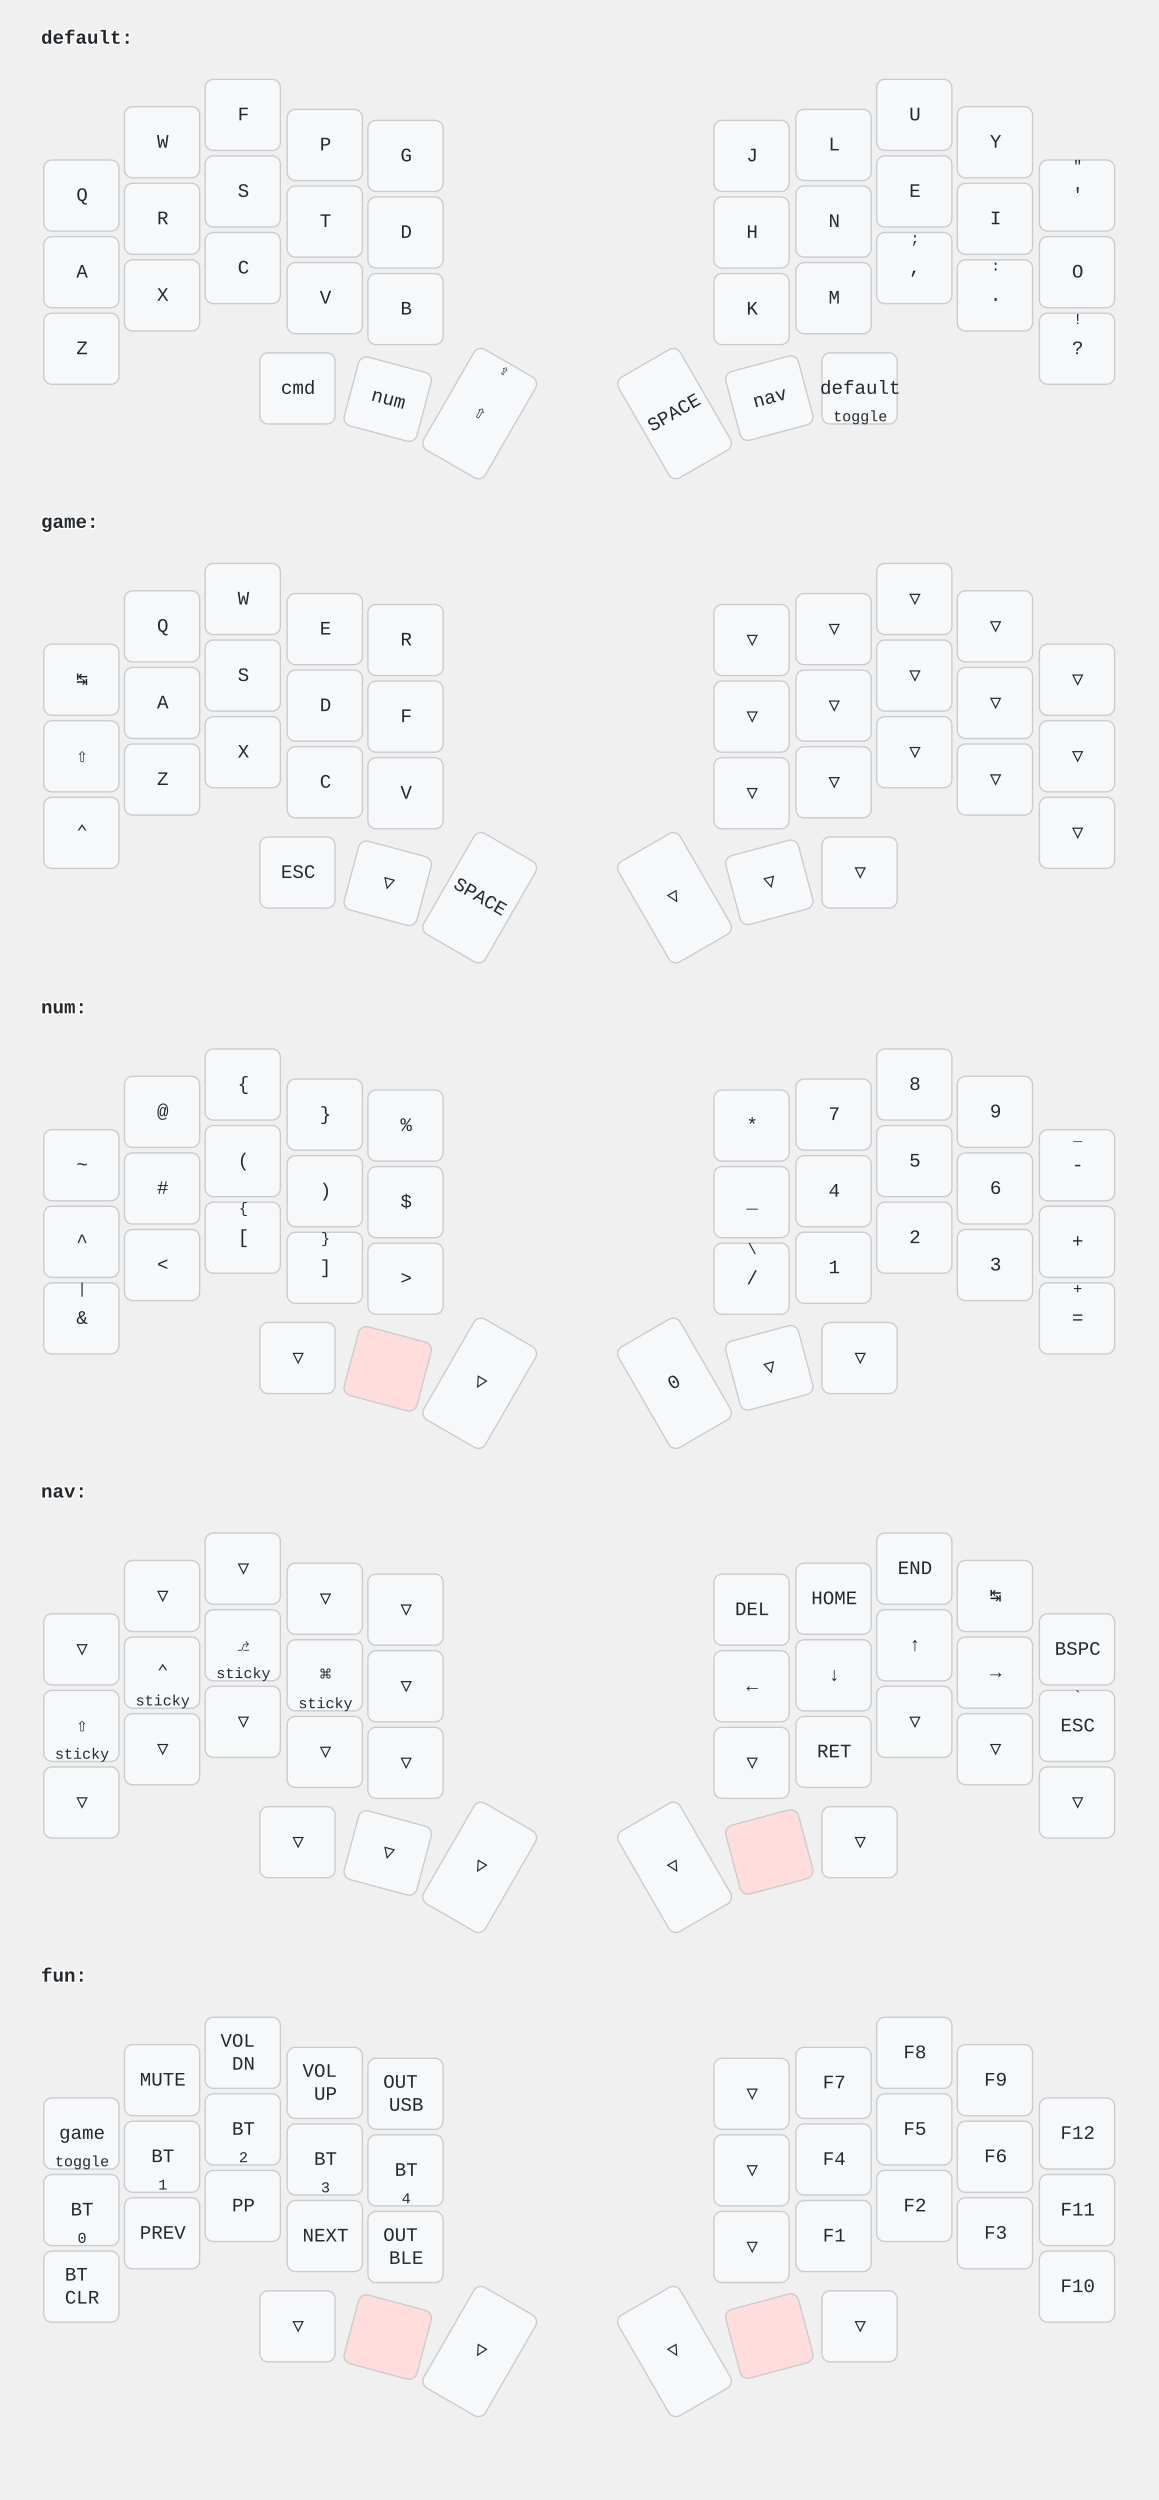
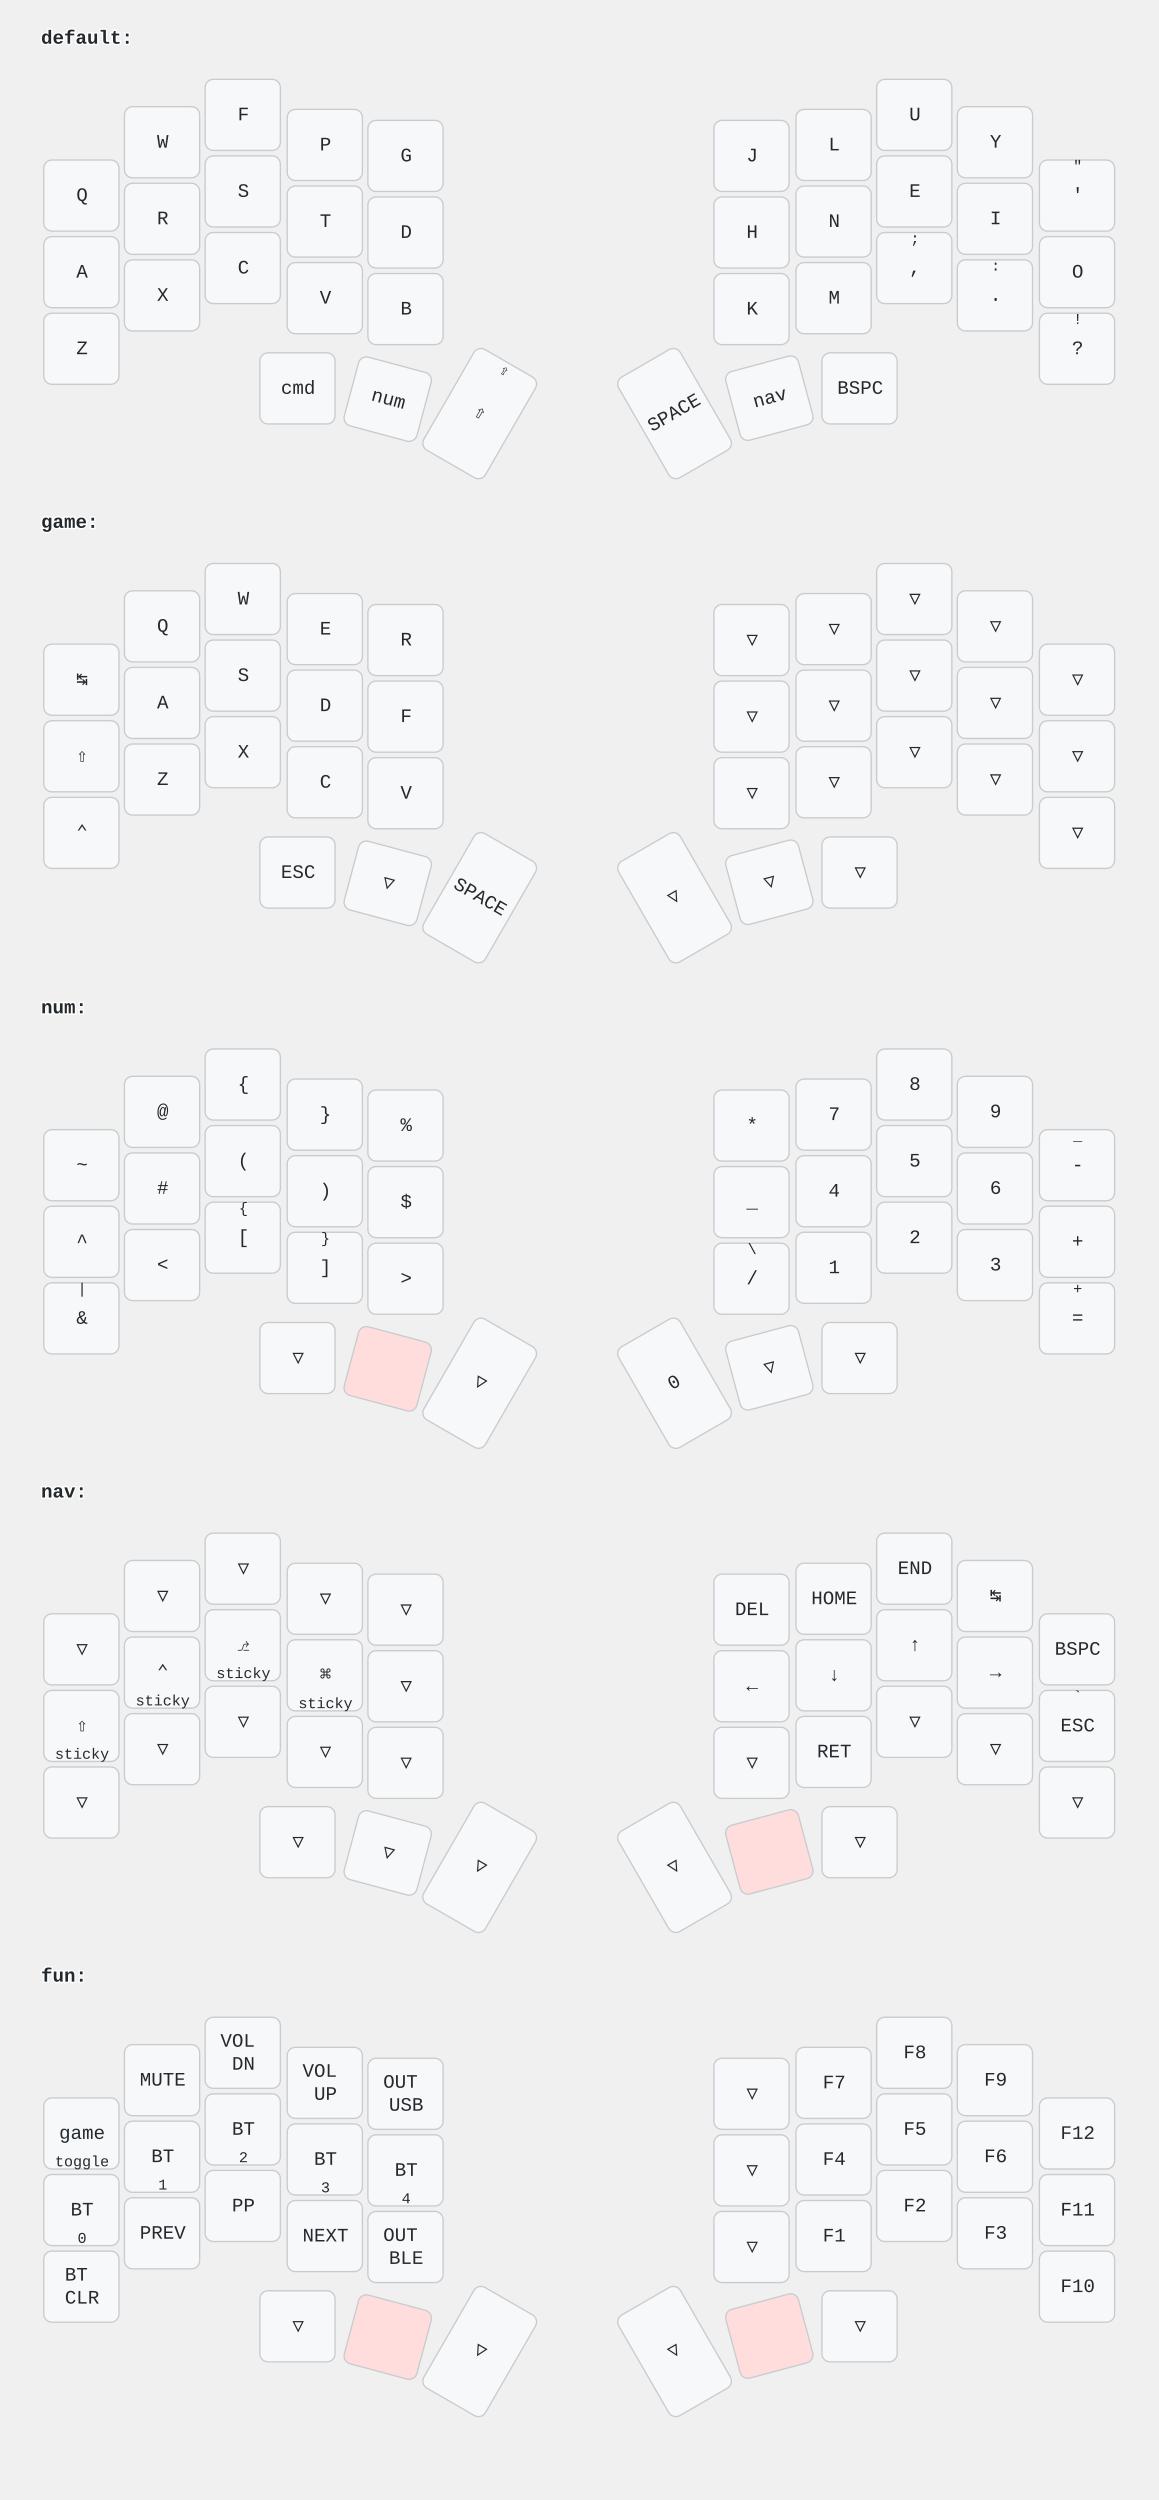
<svg xmlns="http://www.w3.org/2000/svg" width="847" height="1828" viewBox="0 0 847 1828" class="keymap">
  <style>/* font and background color specifications */
svg {
    font-family: SFMono-Regular,Consolas,Liberation Mono,Menlo,monospace;
    font-size: 14px;
    font-kerning: normal;
    text-rendering: optimizeLegibility;
    fill: #24292e;
}

/* default key styling */
rect {
    fill: #f6f8fa;
    stroke: #c9cccf;
    stroke-width: 1;
}

/* color accent for combo boxes */
rect.combo {
    fill: #cdf;
}

/* color accent for held keys */
rect.held, rect.combo.held {
    fill: #fdd;
}

/* color accent for ghost (optional) keys */
rect.ghost, rect.combo.ghost {
    fill: #ddd;
}

text {
    text-anchor: middle;
    dominant-baseline: middle;
}

/* styling for layer labels */
text.label {
    font-weight: bold;
    text-anchor: start;
    stroke: white;
    stroke-width: 2;
    paint-order: stroke;
}

/* styling for combo tap, and key hold/shifted label text */
text.combo, text.hold, text.shifted {
    font-size: 11px;
}

text.hold {
    text-anchor: middle;
    dominant-baseline: auto;
}

text.shifted {
    text-anchor: middle;
    dominant-baseline: hanging;
}

/* styling for hold/shifted label text in combo box */
text.combo.hold, text.combo.shifted {
    font-size: 8px;
}

/* styling for combo dendrons */
path {
    stroke-width: 1;
    stroke: gray;
    fill: none;
}
</style>
  <g transform="translate(30, 0)" class="layer-default">
    <text x="0" y="28" class="label" id="default">default:</text>
    <g transform="translate(0, 56)">
      <g transform="translate(30, 87)" class="key keypos-0">
        <rect rx="6" ry="6" x="-28" y="-26" width="55" height="52" class="key" />
        <text x="0" y="0" class="key tap">Q</text>
      </g>
      <g transform="translate(89, 48)" class="key keypos-1">
        <rect rx="6" ry="6" x="-28" y="-26" width="55" height="52" class="key" />
        <text x="0" y="0" class="key tap">W</text>
      </g>
      <g transform="translate(148, 28)" class="key keypos-2">
        <rect rx="6" ry="6" x="-28" y="-26" width="55" height="52" class="key" />
        <text x="0" y="0" class="key tap">F</text>
      </g>
      <g transform="translate(208, 50)" class="key keypos-3">
        <rect rx="6" ry="6" x="-28" y="-26" width="55" height="52" class="key" />
        <text x="0" y="0" class="key tap">P</text>
      </g>
      <g transform="translate(267, 58)" class="key keypos-4">
        <rect rx="6" ry="6" x="-28" y="-26" width="55" height="52" class="key" />
        <text x="0" y="0" class="key tap">G</text>
      </g>
      <g transform="translate(520, 58)" class="key keypos-5">
        <rect rx="6" ry="6" x="-28" y="-26" width="55" height="52" class="key" />
        <text x="0" y="0" class="key tap">J</text>
      </g>
      <g transform="translate(580, 50)" class="key keypos-6">
        <rect rx="6" ry="6" x="-28" y="-26" width="55" height="52" class="key" />
        <text x="0" y="0" class="key tap">L</text>
      </g>
      <g transform="translate(639, 28)" class="key keypos-7">
        <rect rx="6" ry="6" x="-28" y="-26" width="55" height="52" class="key" />
        <text x="0" y="0" class="key tap">U</text>
      </g>
      <g transform="translate(698, 48)" class="key keypos-8">
        <rect rx="6" ry="6" x="-28" y="-26" width="55" height="52" class="key" />
        <text x="0" y="0" class="key tap">Y</text>
      </g>
      <g transform="translate(758, 87)" class="key keypos-9">
        <rect rx="6" ry="6" x="-28" y="-26" width="55" height="52" class="key" />
        <text x="0" y="0" class="key tap">'</text>
        <text x="0" y="-24" class="key shifted">"</text>
      </g>
      <g transform="translate(30, 143)" class="key keypos-10">
        <rect rx="6" ry="6" x="-28" y="-26" width="55" height="52" class="key" />
        <text x="0" y="0" class="key tap">A</text>
      </g>
      <g transform="translate(89, 104)" class="key keypos-11">
        <rect rx="6" ry="6" x="-28" y="-26" width="55" height="52" class="key" />
        <text x="0" y="0" class="key tap">R</text>
      </g>
      <g transform="translate(148, 84)" class="key keypos-12">
        <rect rx="6" ry="6" x="-28" y="-26" width="55" height="52" class="key" />
        <text x="0" y="0" class="key tap">S</text>
      </g>
      <g transform="translate(208, 106)" class="key keypos-13">
        <rect rx="6" ry="6" x="-28" y="-26" width="55" height="52" class="key" />
        <text x="0" y="0" class="key tap">T</text>
      </g>
      <g transform="translate(267, 114)" class="key keypos-14">
        <rect rx="6" ry="6" x="-28" y="-26" width="55" height="52" class="key" />
        <text x="0" y="0" class="key tap">D</text>
      </g>
      <g transform="translate(520, 114)" class="key keypos-15">
        <rect rx="6" ry="6" x="-28" y="-26" width="55" height="52" class="key" />
        <text x="0" y="0" class="key tap">H</text>
      </g>
      <g transform="translate(580, 106)" class="key keypos-16">
        <rect rx="6" ry="6" x="-28" y="-26" width="55" height="52" class="key" />
        <text x="0" y="0" class="key tap">N</text>
      </g>
      <g transform="translate(639, 84)" class="key keypos-17">
        <rect rx="6" ry="6" x="-28" y="-26" width="55" height="52" class="key" />
        <text x="0" y="0" class="key tap">E</text>
      </g>
      <g transform="translate(698, 104)" class="key keypos-18">
        <rect rx="6" ry="6" x="-28" y="-26" width="55" height="52" class="key" />
        <text x="0" y="0" class="key tap">I</text>
      </g>
      <g transform="translate(758, 143)" class="key keypos-19">
        <rect rx="6" ry="6" x="-28" y="-26" width="55" height="52" class="key" />
        <text x="0" y="0" class="key tap">O</text>
      </g>
      <g transform="translate(30, 199)" class="key keypos-20">
        <rect rx="6" ry="6" x="-28" y="-26" width="55" height="52" class="key" />
        <text x="0" y="0" class="key tap">Z</text>
      </g>
      <g transform="translate(89, 160)" class="key keypos-21">
        <rect rx="6" ry="6" x="-28" y="-26" width="55" height="52" class="key" />
        <text x="0" y="0" class="key tap">X</text>
      </g>
      <g transform="translate(148, 140)" class="key keypos-22">
        <rect rx="6" ry="6" x="-28" y="-26" width="55" height="52" class="key" />
        <text x="0" y="0" class="key tap">C</text>
      </g>
      <g transform="translate(208, 162)" class="key keypos-23">
        <rect rx="6" ry="6" x="-28" y="-26" width="55" height="52" class="key" />
        <text x="0" y="0" class="key tap">V</text>
      </g>
      <g transform="translate(267, 170)" class="key keypos-24">
        <rect rx="6" ry="6" x="-28" y="-26" width="55" height="52" class="key" />
        <text x="0" y="0" class="key tap">B</text>
      </g>
      <g transform="translate(520, 170)" class="key keypos-25">
        <rect rx="6" ry="6" x="-28" y="-26" width="55" height="52" class="key" />
        <text x="0" y="0" class="key tap">K</text>
      </g>
      <g transform="translate(580, 162)" class="key keypos-26">
        <rect rx="6" ry="6" x="-28" y="-26" width="55" height="52" class="key" />
        <text x="0" y="0" class="key tap">M</text>
      </g>
      <g transform="translate(639, 140)" class="key keypos-27">
        <rect rx="6" ry="6" x="-28" y="-26" width="55" height="52" class="key" />
        <text x="0" y="0" class="key tap">,</text>
        <text x="0" y="-24" class="key shifted">;</text>
      </g>
      <g transform="translate(698, 160)" class="key keypos-28">
        <rect rx="6" ry="6" x="-28" y="-26" width="55" height="52" class="key" />
        <text x="0" y="0" class="key tap">.</text>
        <text x="0" y="-24" class="key shifted">:</text>
      </g>
      <g transform="translate(758, 199)" class="key keypos-29">
        <rect rx="6" ry="6" x="-28" y="-26" width="55" height="52" class="key" />
        <text x="0" y="0" class="key tap">?</text>
        <text x="0" y="-24" class="key shifted">!</text>
      </g>
      <g transform="translate(188, 228)" class="key keypos-30">
        <rect rx="6" ry="6" x="-28" y="-26" width="55" height="52" class="key" />
        <text x="0" y="0" class="key tap">cmd</text>
      </g>
      <g transform="translate(254, 236) rotate(15.0)" class="key keypos-31">
        <rect rx="6" ry="6" x="-28" y="-26" width="55" height="52" class="key" />
        <a href="#num">
          <text x="0" y="0" class="key tap layer-activator">num</text>
        </a>
      </g>
      <g transform="translate(321, 246) rotate(30.0)" class="key keypos-32">
        <rect rx="6" ry="6" x="-26" y="-42" width="52" height="85" class="key" />
        <text x="0" y="0" class="key tap">⇧</text>
        <text x="0" y="-40" class="key shifted">⇪</text>
      </g>
      <g transform="translate(463, 246) rotate(-30.0)" class="key keypos-33">
        <rect rx="6" ry="6" x="-26" y="-42" width="52" height="85" class="key" />
        <text x="0" y="0" class="key tap">SPACE</text>
      </g>
      <g transform="translate(533, 235) rotate(-15.0)" class="key keypos-34">
        <rect rx="6" ry="6" x="-28" y="-26" width="55" height="52" class="key" />
        <a href="#nav">
          <text x="0" y="0" class="key tap layer-activator">nav</text>
        </a>
      </g>
      <g transform="translate(599, 228)" class="key keypos-35">
        <rect rx="6" ry="6" x="-28" y="-26" width="55" height="52" class="key" />
-         <a href="#default">
-           <text x="0" y="0" class="key tap layer-activator">default</text>
-         </a>
-         <text x="0" y="24" class="key hold">toggle</text>
+         <text x="0" y="0" class="key tap">BSPC</text>
      </g>
    </g>
  </g>
  <g transform="translate(30, 354)" class="layer-game">
    <text x="0" y="28" class="label" id="game">game:</text>
    <g transform="translate(0, 56)">
      <g transform="translate(30, 87)" class="key keypos-0">
        <rect rx="6" ry="6" x="-28" y="-26" width="55" height="52" class="key" />
        <text x="0" y="0" class="key tap">↹</text>
      </g>
      <g transform="translate(89, 48)" class="key keypos-1">
        <rect rx="6" ry="6" x="-28" y="-26" width="55" height="52" class="key" />
        <text x="0" y="0" class="key tap">Q</text>
      </g>
      <g transform="translate(148, 28)" class="key keypos-2">
        <rect rx="6" ry="6" x="-28" y="-26" width="55" height="52" class="key" />
        <text x="0" y="0" class="key tap">W</text>
      </g>
      <g transform="translate(208, 50)" class="key keypos-3">
        <rect rx="6" ry="6" x="-28" y="-26" width="55" height="52" class="key" />
        <text x="0" y="0" class="key tap">E</text>
      </g>
      <g transform="translate(267, 58)" class="key keypos-4">
        <rect rx="6" ry="6" x="-28" y="-26" width="55" height="52" class="key" />
        <text x="0" y="0" class="key tap">R</text>
      </g>
      <g transform="translate(520, 58)" class="key trans keypos-5">
        <rect rx="6" ry="6" x="-28" y="-26" width="55" height="52" class="key trans" />
        <text x="0" y="0" class="key trans tap">▽</text>
      </g>
      <g transform="translate(580, 50)" class="key trans keypos-6">
        <rect rx="6" ry="6" x="-28" y="-26" width="55" height="52" class="key trans" />
        <text x="0" y="0" class="key trans tap">▽</text>
      </g>
      <g transform="translate(639, 28)" class="key trans keypos-7">
        <rect rx="6" ry="6" x="-28" y="-26" width="55" height="52" class="key trans" />
        <text x="0" y="0" class="key trans tap">▽</text>
      </g>
      <g transform="translate(698, 48)" class="key trans keypos-8">
        <rect rx="6" ry="6" x="-28" y="-26" width="55" height="52" class="key trans" />
        <text x="0" y="0" class="key trans tap">▽</text>
      </g>
      <g transform="translate(758, 87)" class="key trans keypos-9">
        <rect rx="6" ry="6" x="-28" y="-26" width="55" height="52" class="key trans" />
        <text x="0" y="0" class="key trans tap">▽</text>
      </g>
      <g transform="translate(30, 143)" class="key keypos-10">
        <rect rx="6" ry="6" x="-28" y="-26" width="55" height="52" class="key" />
        <text x="0" y="0" class="key tap">⇧</text>
      </g>
      <g transform="translate(89, 104)" class="key keypos-11">
        <rect rx="6" ry="6" x="-28" y="-26" width="55" height="52" class="key" />
        <text x="0" y="0" class="key tap">A</text>
      </g>
      <g transform="translate(148, 84)" class="key keypos-12">
        <rect rx="6" ry="6" x="-28" y="-26" width="55" height="52" class="key" />
        <text x="0" y="0" class="key tap">S</text>
      </g>
      <g transform="translate(208, 106)" class="key keypos-13">
        <rect rx="6" ry="6" x="-28" y="-26" width="55" height="52" class="key" />
        <text x="0" y="0" class="key tap">D</text>
      </g>
      <g transform="translate(267, 114)" class="key keypos-14">
        <rect rx="6" ry="6" x="-28" y="-26" width="55" height="52" class="key" />
        <text x="0" y="0" class="key tap">F</text>
      </g>
      <g transform="translate(520, 114)" class="key trans keypos-15">
        <rect rx="6" ry="6" x="-28" y="-26" width="55" height="52" class="key trans" />
        <text x="0" y="0" class="key trans tap">▽</text>
      </g>
      <g transform="translate(580, 106)" class="key trans keypos-16">
        <rect rx="6" ry="6" x="-28" y="-26" width="55" height="52" class="key trans" />
        <text x="0" y="0" class="key trans tap">▽</text>
      </g>
      <g transform="translate(639, 84)" class="key trans keypos-17">
        <rect rx="6" ry="6" x="-28" y="-26" width="55" height="52" class="key trans" />
        <text x="0" y="0" class="key trans tap">▽</text>
      </g>
      <g transform="translate(698, 104)" class="key trans keypos-18">
        <rect rx="6" ry="6" x="-28" y="-26" width="55" height="52" class="key trans" />
        <text x="0" y="0" class="key trans tap">▽</text>
      </g>
      <g transform="translate(758, 143)" class="key trans keypos-19">
        <rect rx="6" ry="6" x="-28" y="-26" width="55" height="52" class="key trans" />
        <text x="0" y="0" class="key trans tap">▽</text>
      </g>
      <g transform="translate(30, 199)" class="key keypos-20">
        <rect rx="6" ry="6" x="-28" y="-26" width="55" height="52" class="key" />
        <text x="0" y="0" class="key tap">⌃</text>
      </g>
      <g transform="translate(89, 160)" class="key keypos-21">
        <rect rx="6" ry="6" x="-28" y="-26" width="55" height="52" class="key" />
        <text x="0" y="0" class="key tap">Z</text>
      </g>
      <g transform="translate(148, 140)" class="key keypos-22">
        <rect rx="6" ry="6" x="-28" y="-26" width="55" height="52" class="key" />
        <text x="0" y="0" class="key tap">X</text>
      </g>
      <g transform="translate(208, 162)" class="key keypos-23">
        <rect rx="6" ry="6" x="-28" y="-26" width="55" height="52" class="key" />
        <text x="0" y="0" class="key tap">C</text>
      </g>
      <g transform="translate(267, 170)" class="key keypos-24">
        <rect rx="6" ry="6" x="-28" y="-26" width="55" height="52" class="key" />
        <text x="0" y="0" class="key tap">V</text>
      </g>
      <g transform="translate(520, 170)" class="key trans keypos-25">
        <rect rx="6" ry="6" x="-28" y="-26" width="55" height="52" class="key trans" />
        <text x="0" y="0" class="key trans tap">▽</text>
      </g>
      <g transform="translate(580, 162)" class="key trans keypos-26">
        <rect rx="6" ry="6" x="-28" y="-26" width="55" height="52" class="key trans" />
        <text x="0" y="0" class="key trans tap">▽</text>
      </g>
      <g transform="translate(639, 140)" class="key trans keypos-27">
        <rect rx="6" ry="6" x="-28" y="-26" width="55" height="52" class="key trans" />
        <text x="0" y="0" class="key trans tap">▽</text>
      </g>
      <g transform="translate(698, 160)" class="key trans keypos-28">
        <rect rx="6" ry="6" x="-28" y="-26" width="55" height="52" class="key trans" />
        <text x="0" y="0" class="key trans tap">▽</text>
      </g>
      <g transform="translate(758, 199)" class="key trans keypos-29">
        <rect rx="6" ry="6" x="-28" y="-26" width="55" height="52" class="key trans" />
        <text x="0" y="0" class="key trans tap">▽</text>
      </g>
      <g transform="translate(188, 228)" class="key keypos-30">
        <rect rx="6" ry="6" x="-28" y="-26" width="55" height="52" class="key" />
        <text x="0" y="0" class="key tap">ESC</text>
      </g>
      <g transform="translate(254, 236) rotate(15.0)" class="key trans keypos-31">
        <rect rx="6" ry="6" x="-28" y="-26" width="55" height="52" class="key trans" />
        <text x="0" y="0" class="key trans tap">▽</text>
      </g>
      <g transform="translate(321, 246) rotate(30.0)" class="key keypos-32">
        <rect rx="6" ry="6" x="-26" y="-42" width="52" height="85" class="key" />
        <text x="0" y="0" class="key tap">SPACE</text>
      </g>
      <g transform="translate(463, 246) rotate(-30.0)" class="key trans keypos-33">
        <rect rx="6" ry="6" x="-26" y="-42" width="52" height="85" class="key trans" />
        <text x="0" y="0" class="key trans tap">▽</text>
      </g>
      <g transform="translate(533, 235) rotate(-15.0)" class="key trans keypos-34">
        <rect rx="6" ry="6" x="-28" y="-26" width="55" height="52" class="key trans" />
        <text x="0" y="0" class="key trans tap">▽</text>
      </g>
      <g transform="translate(599, 228)" class="key trans keypos-35">
        <rect rx="6" ry="6" x="-28" y="-26" width="55" height="52" class="key trans" />
        <text x="0" y="0" class="key trans tap">▽</text>
      </g>
    </g>
  </g>
  <g transform="translate(30, 709)" class="layer-num">
    <text x="0" y="28" class="label" id="num">num:</text>
    <g transform="translate(0, 56)">
      <g transform="translate(30, 87)" class="key keypos-0">
        <rect rx="6" ry="6" x="-28" y="-26" width="55" height="52" class="key" />
        <text x="0" y="0" class="key tap">~</text>
      </g>
      <g transform="translate(89, 48)" class="key keypos-1">
        <rect rx="6" ry="6" x="-28" y="-26" width="55" height="52" class="key" />
        <text x="0" y="0" class="key tap">@</text>
      </g>
      <g transform="translate(148, 28)" class="key keypos-2">
        <rect rx="6" ry="6" x="-28" y="-26" width="55" height="52" class="key" />
        <text x="0" y="0" class="key tap">{</text>
      </g>
      <g transform="translate(208, 50)" class="key keypos-3">
        <rect rx="6" ry="6" x="-28" y="-26" width="55" height="52" class="key" />
        <text x="0" y="0" class="key tap">}</text>
      </g>
      <g transform="translate(267, 58)" class="key keypos-4">
        <rect rx="6" ry="6" x="-28" y="-26" width="55" height="52" class="key" />
        <text x="0" y="0" class="key tap">%</text>
      </g>
      <g transform="translate(520, 58)" class="key keypos-5">
        <rect rx="6" ry="6" x="-28" y="-26" width="55" height="52" class="key" />
        <text x="0" y="0" class="key tap">*</text>
      </g>
      <g transform="translate(580, 50)" class="key keypos-6">
        <rect rx="6" ry="6" x="-28" y="-26" width="55" height="52" class="key" />
        <text x="0" y="0" class="key tap">7</text>
      </g>
      <g transform="translate(639, 28)" class="key keypos-7">
        <rect rx="6" ry="6" x="-28" y="-26" width="55" height="52" class="key" />
        <text x="0" y="0" class="key tap">8</text>
      </g>
      <g transform="translate(698, 48)" class="key keypos-8">
        <rect rx="6" ry="6" x="-28" y="-26" width="55" height="52" class="key" />
        <text x="0" y="0" class="key tap">9</text>
      </g>
      <g transform="translate(758, 87)" class="key keypos-9">
        <rect rx="6" ry="6" x="-28" y="-26" width="55" height="52" class="key" />
        <text x="0" y="0" class="key tap">-</text>
        <text x="0" y="-24" class="key shifted">_</text>
      </g>
      <g transform="translate(30, 143)" class="key keypos-10">
        <rect rx="6" ry="6" x="-28" y="-26" width="55" height="52" class="key" />
        <text x="0" y="0" class="key tap">^</text>
      </g>
      <g transform="translate(89, 104)" class="key keypos-11">
        <rect rx="6" ry="6" x="-28" y="-26" width="55" height="52" class="key" />
        <text x="0" y="0" class="key tap">#</text>
      </g>
      <g transform="translate(148, 84)" class="key keypos-12">
        <rect rx="6" ry="6" x="-28" y="-26" width="55" height="52" class="key" />
        <text x="0" y="0" class="key tap">(</text>
      </g>
      <g transform="translate(208, 106)" class="key keypos-13">
        <rect rx="6" ry="6" x="-28" y="-26" width="55" height="52" class="key" />
        <text x="0" y="0" class="key tap">)</text>
      </g>
      <g transform="translate(267, 114)" class="key keypos-14">
        <rect rx="6" ry="6" x="-28" y="-26" width="55" height="52" class="key" />
        <text x="0" y="0" class="key tap">$</text>
      </g>
      <g transform="translate(520, 114)" class="key keypos-15">
        <rect rx="6" ry="6" x="-28" y="-26" width="55" height="52" class="key" />
        <text x="0" y="0" class="key tap">_</text>
      </g>
      <g transform="translate(580, 106)" class="key keypos-16">
        <rect rx="6" ry="6" x="-28" y="-26" width="55" height="52" class="key" />
        <text x="0" y="0" class="key tap">4</text>
      </g>
      <g transform="translate(639, 84)" class="key keypos-17">
        <rect rx="6" ry="6" x="-28" y="-26" width="55" height="52" class="key" />
        <text x="0" y="0" class="key tap">5</text>
      </g>
      <g transform="translate(698, 104)" class="key keypos-18">
        <rect rx="6" ry="6" x="-28" y="-26" width="55" height="52" class="key" />
        <text x="0" y="0" class="key tap">6</text>
      </g>
      <g transform="translate(758, 143)" class="key keypos-19">
        <rect rx="6" ry="6" x="-28" y="-26" width="55" height="52" class="key" />
        <text x="0" y="0" class="key tap">+</text>
      </g>
      <g transform="translate(30, 199)" class="key keypos-20">
        <rect rx="6" ry="6" x="-28" y="-26" width="55" height="52" class="key" />
        <text x="0" y="0" class="key tap">&amp;</text>
        <text x="0" y="-24" class="key shifted">|</text>
      </g>
      <g transform="translate(89, 160)" class="key keypos-21">
        <rect rx="6" ry="6" x="-28" y="-26" width="55" height="52" class="key" />
        <text x="0" y="0" class="key tap">&lt;</text>
      </g>
      <g transform="translate(148, 140)" class="key keypos-22">
        <rect rx="6" ry="6" x="-28" y="-26" width="55" height="52" class="key" />
        <text x="0" y="0" class="key tap">[</text>
        <text x="0" y="-24" class="key shifted">{</text>
      </g>
      <g transform="translate(208, 162)" class="key keypos-23">
        <rect rx="6" ry="6" x="-28" y="-26" width="55" height="52" class="key" />
        <text x="0" y="0" class="key tap">]</text>
        <text x="0" y="-24" class="key shifted">}</text>
      </g>
      <g transform="translate(267, 170)" class="key keypos-24">
        <rect rx="6" ry="6" x="-28" y="-26" width="55" height="52" class="key" />
        <text x="0" y="0" class="key tap">&gt;</text>
      </g>
      <g transform="translate(520, 170)" class="key keypos-25">
        <rect rx="6" ry="6" x="-28" y="-26" width="55" height="52" class="key" />
        <text x="0" y="0" class="key tap">/</text>
        <text x="0" y="-24" class="key shifted">\</text>
      </g>
      <g transform="translate(580, 162)" class="key keypos-26">
        <rect rx="6" ry="6" x="-28" y="-26" width="55" height="52" class="key" />
        <text x="0" y="0" class="key tap">1</text>
      </g>
      <g transform="translate(639, 140)" class="key keypos-27">
        <rect rx="6" ry="6" x="-28" y="-26" width="55" height="52" class="key" />
        <text x="0" y="0" class="key tap">2</text>
      </g>
      <g transform="translate(698, 160)" class="key keypos-28">
        <rect rx="6" ry="6" x="-28" y="-26" width="55" height="52" class="key" />
        <text x="0" y="0" class="key tap">3</text>
      </g>
      <g transform="translate(758, 199)" class="key keypos-29">
        <rect rx="6" ry="6" x="-28" y="-26" width="55" height="52" class="key" />
        <text x="0" y="0" class="key tap">=</text>
        <text x="0" y="-24" class="key shifted">+</text>
      </g>
      <g transform="translate(188, 228)" class="key trans keypos-30">
        <rect rx="6" ry="6" x="-28" y="-26" width="55" height="52" class="key trans" />
        <text x="0" y="0" class="key trans tap">▽</text>
      </g>
      <g transform="translate(254, 236) rotate(15.0)" class="key held keypos-31">
        <rect rx="6" ry="6" x="-28" y="-26" width="55" height="52" class="key held" />
      </g>
      <g transform="translate(321, 246) rotate(30.0)" class="key trans keypos-32">
        <rect rx="6" ry="6" x="-26" y="-42" width="52" height="85" class="key trans" />
        <text x="0" y="0" class="key trans tap">▽</text>
      </g>
      <g transform="translate(463, 246) rotate(-30.0)" class="key keypos-33">
        <rect rx="6" ry="6" x="-26" y="-42" width="52" height="85" class="key" />
        <text x="0" y="0" class="key tap">0</text>
      </g>
      <g transform="translate(533, 235) rotate(-15.0)" class="key trans keypos-34">
        <rect rx="6" ry="6" x="-28" y="-26" width="55" height="52" class="key trans" />
        <text x="0" y="0" class="key trans tap">▽</text>
      </g>
      <g transform="translate(599, 228)" class="key trans keypos-35">
        <rect rx="6" ry="6" x="-28" y="-26" width="55" height="52" class="key trans" />
        <text x="0" y="0" class="key trans tap">▽</text>
      </g>
    </g>
  </g>
  <g transform="translate(30, 1063)" class="layer-nav">
    <text x="0" y="28" class="label" id="nav">nav:</text>
    <g transform="translate(0, 56)">
      <g transform="translate(30, 87)" class="key trans keypos-0">
        <rect rx="6" ry="6" x="-28" y="-26" width="55" height="52" class="key trans" />
        <text x="0" y="0" class="key trans tap">▽</text>
      </g>
      <g transform="translate(89, 48)" class="key trans keypos-1">
        <rect rx="6" ry="6" x="-28" y="-26" width="55" height="52" class="key trans" />
        <text x="0" y="0" class="key trans tap">▽</text>
      </g>
      <g transform="translate(148, 28)" class="key trans keypos-2">
        <rect rx="6" ry="6" x="-28" y="-26" width="55" height="52" class="key trans" />
        <text x="0" y="0" class="key trans tap">▽</text>
      </g>
      <g transform="translate(208, 50)" class="key trans keypos-3">
        <rect rx="6" ry="6" x="-28" y="-26" width="55" height="52" class="key trans" />
        <text x="0" y="0" class="key trans tap">▽</text>
      </g>
      <g transform="translate(267, 58)" class="key trans keypos-4">
        <rect rx="6" ry="6" x="-28" y="-26" width="55" height="52" class="key trans" />
        <text x="0" y="0" class="key trans tap">▽</text>
      </g>
      <g transform="translate(520, 58)" class="key keypos-5">
        <rect rx="6" ry="6" x="-28" y="-26" width="55" height="52" class="key" />
        <text x="0" y="0" class="key tap">DEL</text>
      </g>
      <g transform="translate(580, 50)" class="key keypos-6">
        <rect rx="6" ry="6" x="-28" y="-26" width="55" height="52" class="key" />
        <text x="0" y="0" class="key tap">HOME</text>
      </g>
      <g transform="translate(639, 28)" class="key keypos-7">
        <rect rx="6" ry="6" x="-28" y="-26" width="55" height="52" class="key" />
        <text x="0" y="0" class="key tap">END</text>
      </g>
      <g transform="translate(698, 48)" class="key keypos-8">
        <rect rx="6" ry="6" x="-28" y="-26" width="55" height="52" class="key" />
        <text x="0" y="0" class="key tap">↹</text>
      </g>
      <g transform="translate(758, 87)" class="key keypos-9">
        <rect rx="6" ry="6" x="-28" y="-26" width="55" height="52" class="key" />
        <text x="0" y="0" class="key tap">BSPC</text>
      </g>
      <g transform="translate(30, 143)" class="key keypos-10">
        <rect rx="6" ry="6" x="-28" y="-26" width="55" height="52" class="key" />
        <text x="0" y="0" class="key tap">⇧</text>
        <text x="0" y="24" class="key hold">sticky</text>
      </g>
      <g transform="translate(89, 104)" class="key keypos-11">
        <rect rx="6" ry="6" x="-28" y="-26" width="55" height="52" class="key" />
        <text x="0" y="0" class="key tap">⌃</text>
        <text x="0" y="24" class="key hold">sticky</text>
      </g>
      <g transform="translate(148, 84)" class="key keypos-12">
        <rect rx="6" ry="6" x="-28" y="-26" width="55" height="52" class="key" />
        <text x="0" y="0" class="key tap">⎇</text>
        <text x="0" y="24" class="key hold">sticky</text>
      </g>
      <g transform="translate(208, 106)" class="key keypos-13">
        <rect rx="6" ry="6" x="-28" y="-26" width="55" height="52" class="key" />
        <text x="0" y="0" class="key tap">⌘</text>
        <text x="0" y="24" class="key hold">sticky</text>
      </g>
      <g transform="translate(267, 114)" class="key trans keypos-14">
        <rect rx="6" ry="6" x="-28" y="-26" width="55" height="52" class="key trans" />
        <text x="0" y="0" class="key trans tap">▽</text>
      </g>
      <g transform="translate(520, 114)" class="key keypos-15">
        <rect rx="6" ry="6" x="-28" y="-26" width="55" height="52" class="key" />
        <text x="0" y="0" class="key tap">←</text>
      </g>
      <g transform="translate(580, 106)" class="key keypos-16">
        <rect rx="6" ry="6" x="-28" y="-26" width="55" height="52" class="key" />
        <text x="0" y="0" class="key tap">↓</text>
      </g>
      <g transform="translate(639, 84)" class="key keypos-17">
        <rect rx="6" ry="6" x="-28" y="-26" width="55" height="52" class="key" />
        <text x="0" y="0" class="key tap">↑</text>
      </g>
      <g transform="translate(698, 104)" class="key keypos-18">
        <rect rx="6" ry="6" x="-28" y="-26" width="55" height="52" class="key" />
        <text x="0" y="0" class="key tap">→</text>
      </g>
      <g transform="translate(758, 143)" class="key keypos-19">
        <rect rx="6" ry="6" x="-28" y="-26" width="55" height="52" class="key" />
        <text x="0" y="0" class="key tap">ESC</text>
        <text x="0" y="-24" class="key shifted">`</text>
      </g>
      <g transform="translate(30, 199)" class="key trans keypos-20">
        <rect rx="6" ry="6" x="-28" y="-26" width="55" height="52" class="key trans" />
        <text x="0" y="0" class="key trans tap">▽</text>
      </g>
      <g transform="translate(89, 160)" class="key trans keypos-21">
        <rect rx="6" ry="6" x="-28" y="-26" width="55" height="52" class="key trans" />
        <text x="0" y="0" class="key trans tap">▽</text>
      </g>
      <g transform="translate(148, 140)" class="key trans keypos-22">
        <rect rx="6" ry="6" x="-28" y="-26" width="55" height="52" class="key trans" />
        <text x="0" y="0" class="key trans tap">▽</text>
      </g>
      <g transform="translate(208, 162)" class="key trans keypos-23">
        <rect rx="6" ry="6" x="-28" y="-26" width="55" height="52" class="key trans" />
        <text x="0" y="0" class="key trans tap">▽</text>
      </g>
      <g transform="translate(267, 170)" class="key trans keypos-24">
        <rect rx="6" ry="6" x="-28" y="-26" width="55" height="52" class="key trans" />
        <text x="0" y="0" class="key trans tap">▽</text>
      </g>
      <g transform="translate(520, 170)" class="key trans keypos-25">
        <rect rx="6" ry="6" x="-28" y="-26" width="55" height="52" class="key trans" />
        <text x="0" y="0" class="key trans tap">▽</text>
      </g>
      <g transform="translate(580, 162)" class="key keypos-26">
        <rect rx="6" ry="6" x="-28" y="-26" width="55" height="52" class="key" />
        <text x="0" y="0" class="key tap">RET</text>
      </g>
      <g transform="translate(639, 140)" class="key trans keypos-27">
        <rect rx="6" ry="6" x="-28" y="-26" width="55" height="52" class="key trans" />
        <text x="0" y="0" class="key trans tap">▽</text>
      </g>
      <g transform="translate(698, 160)" class="key trans keypos-28">
        <rect rx="6" ry="6" x="-28" y="-26" width="55" height="52" class="key trans" />
        <text x="0" y="0" class="key trans tap">▽</text>
      </g>
      <g transform="translate(758, 199)" class="key trans keypos-29">
        <rect rx="6" ry="6" x="-28" y="-26" width="55" height="52" class="key trans" />
        <text x="0" y="0" class="key trans tap">▽</text>
      </g>
      <g transform="translate(188, 228)" class="key trans keypos-30">
        <rect rx="6" ry="6" x="-28" y="-26" width="55" height="52" class="key trans" />
        <text x="0" y="0" class="key trans tap">▽</text>
      </g>
      <g transform="translate(254, 236) rotate(15.0)" class="key trans keypos-31">
        <rect rx="6" ry="6" x="-28" y="-26" width="55" height="52" class="key trans" />
        <text x="0" y="0" class="key trans tap">▽</text>
      </g>
      <g transform="translate(321, 246) rotate(30.0)" class="key trans keypos-32">
        <rect rx="6" ry="6" x="-26" y="-42" width="52" height="85" class="key trans" />
        <text x="0" y="0" class="key trans tap">▽</text>
      </g>
      <g transform="translate(463, 246) rotate(-30.0)" class="key trans keypos-33">
        <rect rx="6" ry="6" x="-26" y="-42" width="52" height="85" class="key trans" />
        <text x="0" y="0" class="key trans tap">▽</text>
      </g>
      <g transform="translate(533, 235) rotate(-15.0)" class="key held keypos-34">
        <rect rx="6" ry="6" x="-28" y="-26" width="55" height="52" class="key held" />
      </g>
      <g transform="translate(599, 228)" class="key trans keypos-35">
        <rect rx="6" ry="6" x="-28" y="-26" width="55" height="52" class="key trans" />
        <text x="0" y="0" class="key trans tap">▽</text>
      </g>
    </g>
  </g>
  <g transform="translate(30, 1417)" class="layer-fun">
    <text x="0" y="28" class="label" id="fun">fun:</text>
    <g transform="translate(0, 56)">
      <g transform="translate(30, 87)" class="key keypos-0">
        <rect rx="6" ry="6" x="-28" y="-26" width="55" height="52" class="key" />
        <a href="#game">
          <text x="0" y="0" class="key tap layer-activator">game</text>
        </a>
        <text x="0" y="24" class="key hold">toggle</text>
      </g>
      <g transform="translate(89, 48)" class="key keypos-1">
        <rect rx="6" ry="6" x="-28" y="-26" width="55" height="52" class="key" />
        <text x="0" y="0" class="key tap">MUTE</text>
      </g>
      <g transform="translate(148, 28)" class="key keypos-2">
        <rect rx="6" ry="6" x="-28" y="-26" width="55" height="52" class="key" />
        <text x="0" y="0" class="key tap">
          <tspan x="0" dy="-0.6em">VOL</tspan>
          <tspan x="0" dy="1.2em">DN</tspan>
        </text>
      </g>
      <g transform="translate(208, 50)" class="key keypos-3">
        <rect rx="6" ry="6" x="-28" y="-26" width="55" height="52" class="key" />
        <text x="0" y="0" class="key tap">
          <tspan x="0" dy="-0.6em">VOL</tspan>
          <tspan x="0" dy="1.2em">UP</tspan>
        </text>
      </g>
      <g transform="translate(267, 58)" class="key keypos-4">
        <rect rx="6" ry="6" x="-28" y="-26" width="55" height="52" class="key" />
        <text x="0" y="0" class="key tap">
          <tspan x="0" dy="-0.6em">OUT</tspan>
          <tspan x="0" dy="1.2em">USB</tspan>
        </text>
      </g>
      <g transform="translate(520, 58)" class="key trans keypos-5">
        <rect rx="6" ry="6" x="-28" y="-26" width="55" height="52" class="key trans" />
        <text x="0" y="0" class="key trans tap">▽</text>
      </g>
      <g transform="translate(580, 50)" class="key keypos-6">
        <rect rx="6" ry="6" x="-28" y="-26" width="55" height="52" class="key" />
        <text x="0" y="0" class="key tap">F7</text>
      </g>
      <g transform="translate(639, 28)" class="key keypos-7">
        <rect rx="6" ry="6" x="-28" y="-26" width="55" height="52" class="key" />
        <text x="0" y="0" class="key tap">F8</text>
      </g>
      <g transform="translate(698, 48)" class="key keypos-8">
        <rect rx="6" ry="6" x="-28" y="-26" width="55" height="52" class="key" />
        <text x="0" y="0" class="key tap">F9</text>
      </g>
      <g transform="translate(758, 87)" class="key keypos-9">
        <rect rx="6" ry="6" x="-28" y="-26" width="55" height="52" class="key" />
        <text x="0" y="0" class="key tap">F12</text>
      </g>
      <g transform="translate(30, 143)" class="key keypos-10">
        <rect rx="6" ry="6" x="-28" y="-26" width="55" height="52" class="key" />
        <text x="0" y="0" class="key tap">BT</text>
        <text x="0" y="24" class="key hold">0</text>
      </g>
      <g transform="translate(89, 104)" class="key keypos-11">
        <rect rx="6" ry="6" x="-28" y="-26" width="55" height="52" class="key" />
        <text x="0" y="0" class="key tap">BT</text>
        <text x="0" y="24" class="key hold">1</text>
      </g>
      <g transform="translate(148, 84)" class="key keypos-12">
        <rect rx="6" ry="6" x="-28" y="-26" width="55" height="52" class="key" />
        <text x="0" y="0" class="key tap">BT</text>
        <text x="0" y="24" class="key hold">2</text>
      </g>
      <g transform="translate(208, 106)" class="key keypos-13">
        <rect rx="6" ry="6" x="-28" y="-26" width="55" height="52" class="key" />
        <text x="0" y="0" class="key tap">BT</text>
        <text x="0" y="24" class="key hold">3</text>
      </g>
      <g transform="translate(267, 114)" class="key keypos-14">
        <rect rx="6" ry="6" x="-28" y="-26" width="55" height="52" class="key" />
        <text x="0" y="0" class="key tap">BT</text>
        <text x="0" y="24" class="key hold">4</text>
      </g>
      <g transform="translate(520, 114)" class="key trans keypos-15">
        <rect rx="6" ry="6" x="-28" y="-26" width="55" height="52" class="key trans" />
        <text x="0" y="0" class="key trans tap">▽</text>
      </g>
      <g transform="translate(580, 106)" class="key keypos-16">
        <rect rx="6" ry="6" x="-28" y="-26" width="55" height="52" class="key" />
        <text x="0" y="0" class="key tap">F4</text>
      </g>
      <g transform="translate(639, 84)" class="key keypos-17">
        <rect rx="6" ry="6" x="-28" y="-26" width="55" height="52" class="key" />
        <text x="0" y="0" class="key tap">F5</text>
      </g>
      <g transform="translate(698, 104)" class="key keypos-18">
        <rect rx="6" ry="6" x="-28" y="-26" width="55" height="52" class="key" />
        <text x="0" y="0" class="key tap">F6</text>
      </g>
      <g transform="translate(758, 143)" class="key keypos-19">
        <rect rx="6" ry="6" x="-28" y="-26" width="55" height="52" class="key" />
        <text x="0" y="0" class="key tap">F11</text>
      </g>
      <g transform="translate(30, 199)" class="key keypos-20">
        <rect rx="6" ry="6" x="-28" y="-26" width="55" height="52" class="key" />
        <text x="0" y="0" class="key tap">
          <tspan x="0" dy="-0.6em">BT</tspan>
          <tspan x="0" dy="1.2em">CLR</tspan>
        </text>
      </g>
      <g transform="translate(89, 160)" class="key keypos-21">
        <rect rx="6" ry="6" x="-28" y="-26" width="55" height="52" class="key" />
        <text x="0" y="0" class="key tap">PREV</text>
      </g>
      <g transform="translate(148, 140)" class="key keypos-22">
        <rect rx="6" ry="6" x="-28" y="-26" width="55" height="52" class="key" />
        <text x="0" y="0" class="key tap">PP</text>
      </g>
      <g transform="translate(208, 162)" class="key keypos-23">
        <rect rx="6" ry="6" x="-28" y="-26" width="55" height="52" class="key" />
        <text x="0" y="0" class="key tap">NEXT</text>
      </g>
      <g transform="translate(267, 170)" class="key keypos-24">
        <rect rx="6" ry="6" x="-28" y="-26" width="55" height="52" class="key" />
        <text x="0" y="0" class="key tap">
          <tspan x="0" dy="-0.6em">OUT</tspan>
          <tspan x="0" dy="1.2em">BLE</tspan>
        </text>
      </g>
      <g transform="translate(520, 170)" class="key trans keypos-25">
        <rect rx="6" ry="6" x="-28" y="-26" width="55" height="52" class="key trans" />
        <text x="0" y="0" class="key trans tap">▽</text>
      </g>
      <g transform="translate(580, 162)" class="key keypos-26">
        <rect rx="6" ry="6" x="-28" y="-26" width="55" height="52" class="key" />
        <text x="0" y="0" class="key tap">F1</text>
      </g>
      <g transform="translate(639, 140)" class="key keypos-27">
        <rect rx="6" ry="6" x="-28" y="-26" width="55" height="52" class="key" />
        <text x="0" y="0" class="key tap">F2</text>
      </g>
      <g transform="translate(698, 160)" class="key keypos-28">
        <rect rx="6" ry="6" x="-28" y="-26" width="55" height="52" class="key" />
        <text x="0" y="0" class="key tap">F3</text>
      </g>
      <g transform="translate(758, 199)" class="key keypos-29">
        <rect rx="6" ry="6" x="-28" y="-26" width="55" height="52" class="key" />
        <text x="0" y="0" class="key tap">F10</text>
      </g>
      <g transform="translate(188, 228)" class="key trans keypos-30">
        <rect rx="6" ry="6" x="-28" y="-26" width="55" height="52" class="key trans" />
        <text x="0" y="0" class="key trans tap">▽</text>
      </g>
      <g transform="translate(254, 236) rotate(15.0)" class="key held keypos-31">
        <rect rx="6" ry="6" x="-28" y="-26" width="55" height="52" class="key held" />
      </g>
      <g transform="translate(321, 246) rotate(30.0)" class="key trans keypos-32">
        <rect rx="6" ry="6" x="-26" y="-42" width="52" height="85" class="key trans" />
        <text x="0" y="0" class="key trans tap">▽</text>
      </g>
      <g transform="translate(463, 246) rotate(-30.0)" class="key trans keypos-33">
        <rect rx="6" ry="6" x="-26" y="-42" width="52" height="85" class="key trans" />
        <text x="0" y="0" class="key trans tap">▽</text>
      </g>
      <g transform="translate(533, 235) rotate(-15.0)" class="key held keypos-34">
        <rect rx="6" ry="6" x="-28" y="-26" width="55" height="52" class="key held" />
      </g>
      <g transform="translate(599, 228)" class="key trans keypos-35">
        <rect rx="6" ry="6" x="-28" y="-26" width="55" height="52" class="key trans" />
        <text x="0" y="0" class="key trans tap">▽</text>
      </g>
    </g>
  </g>
</svg>
